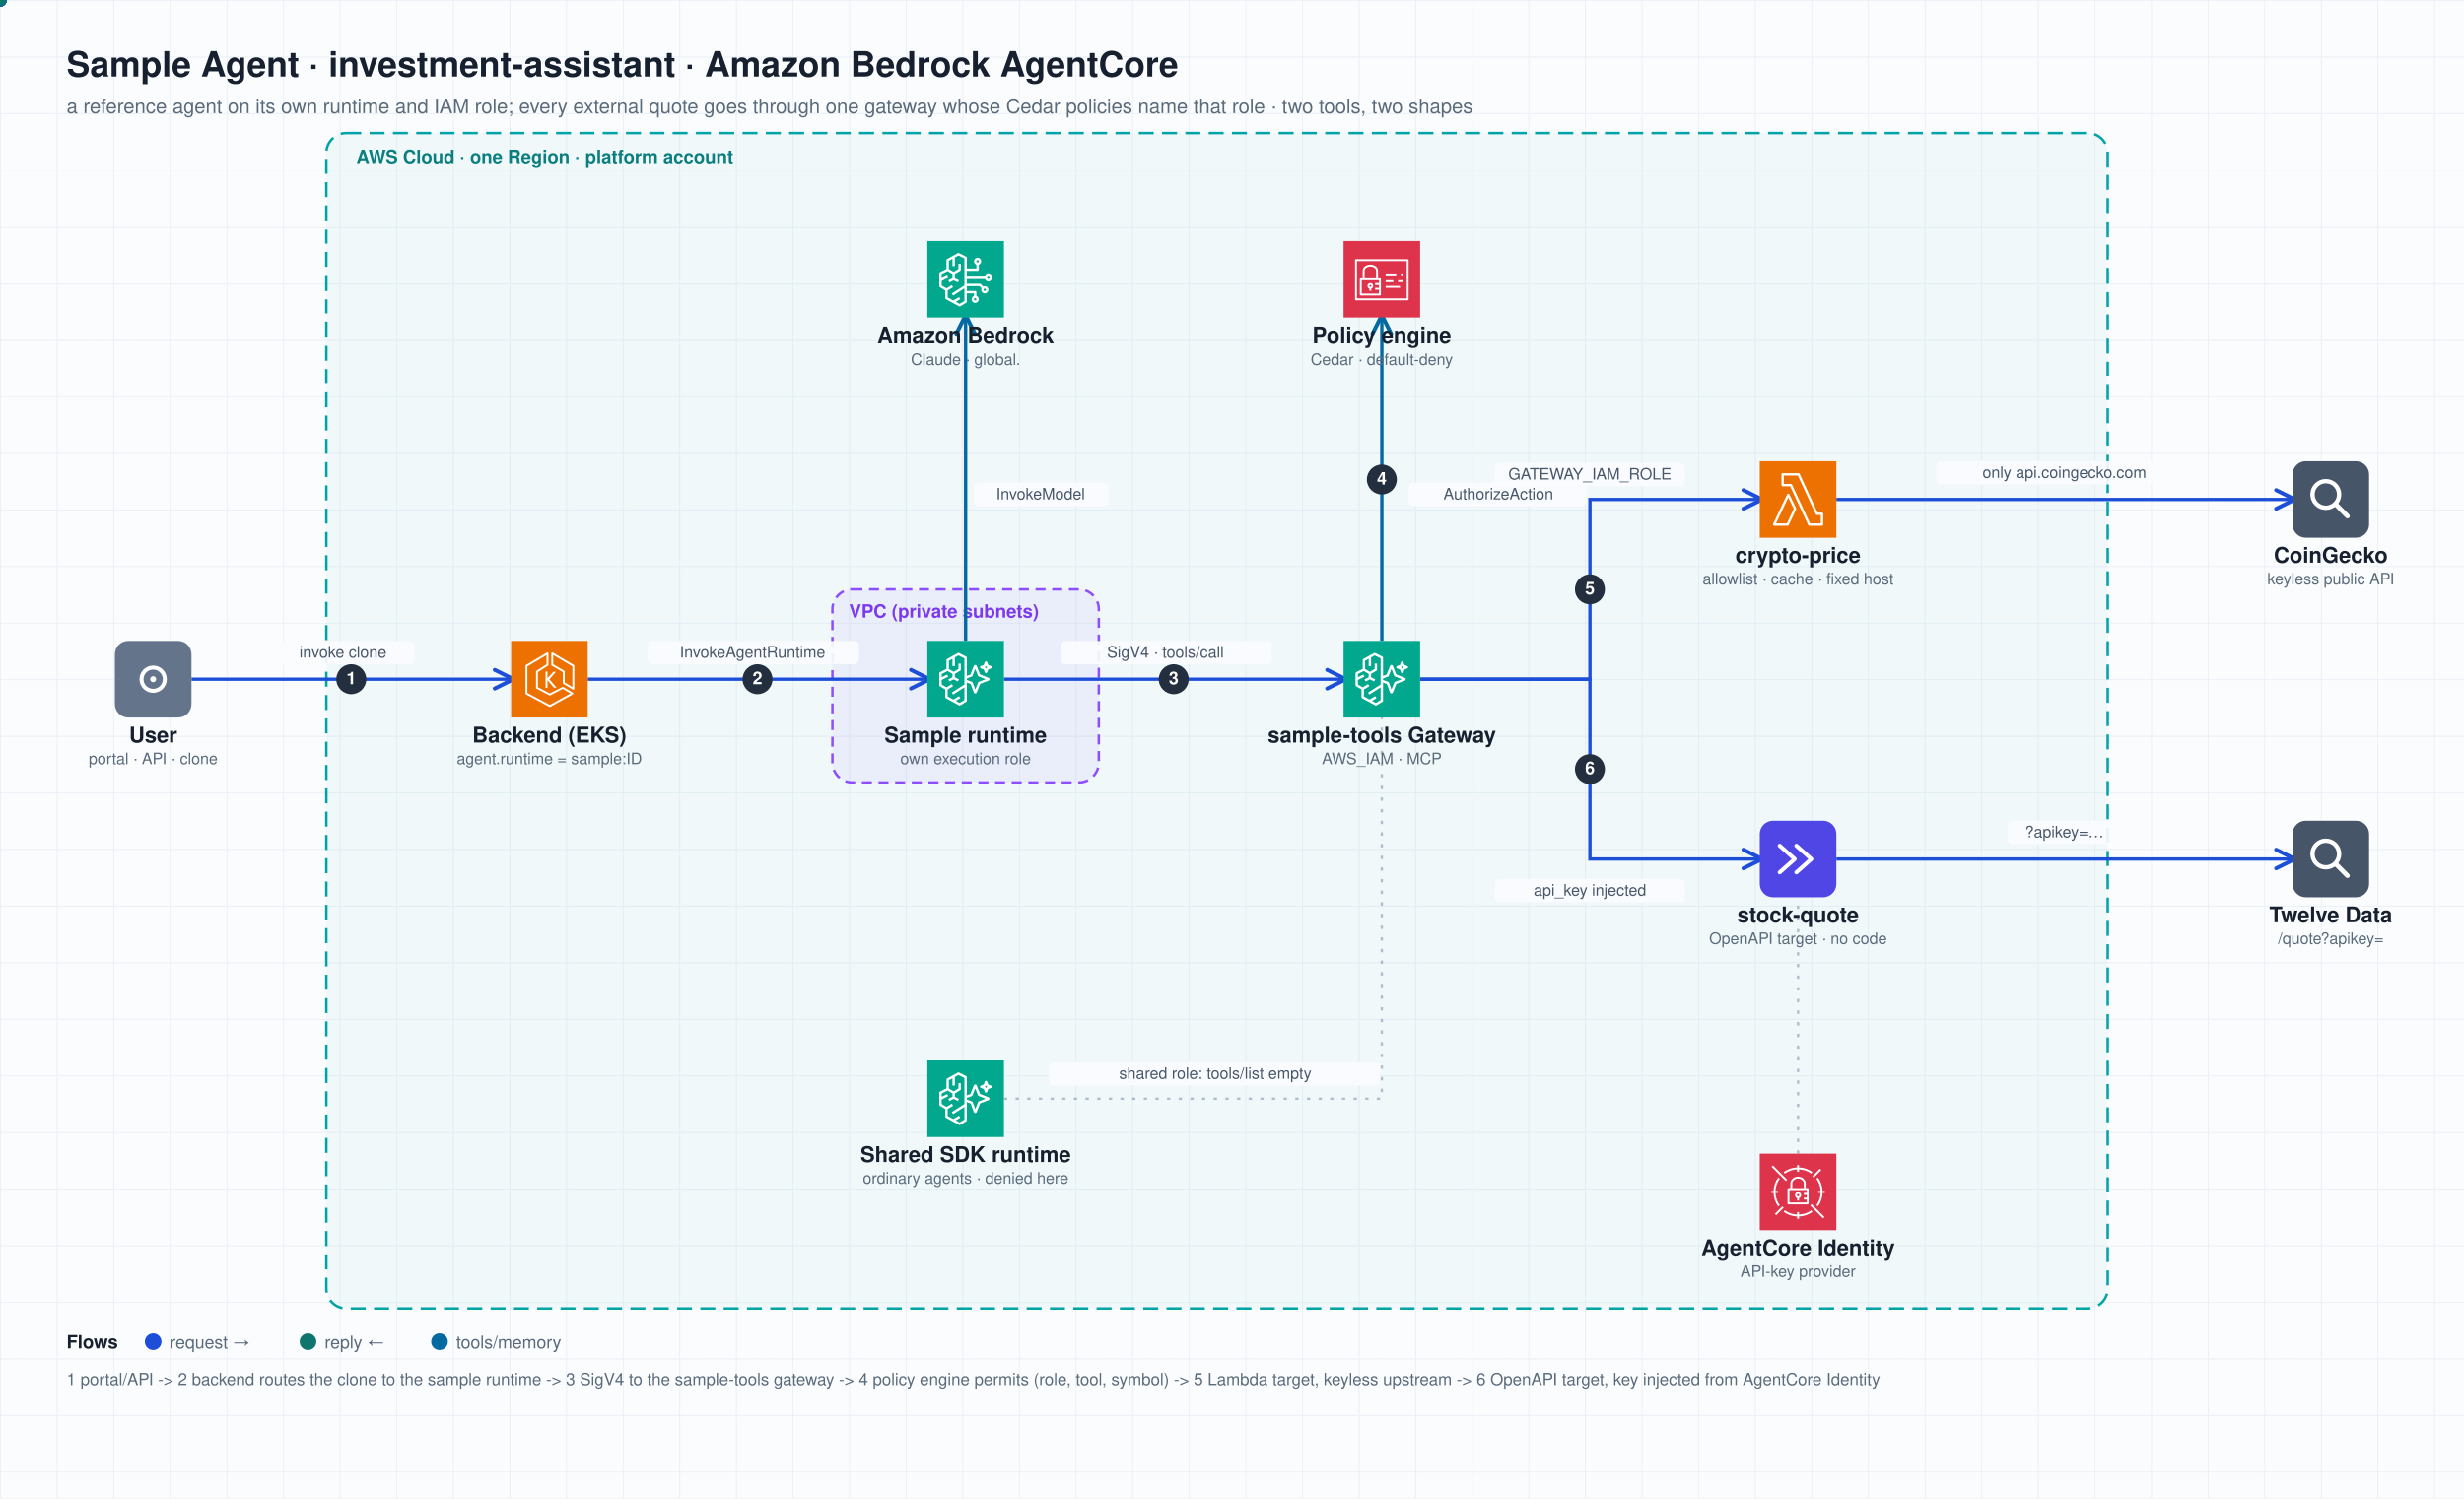
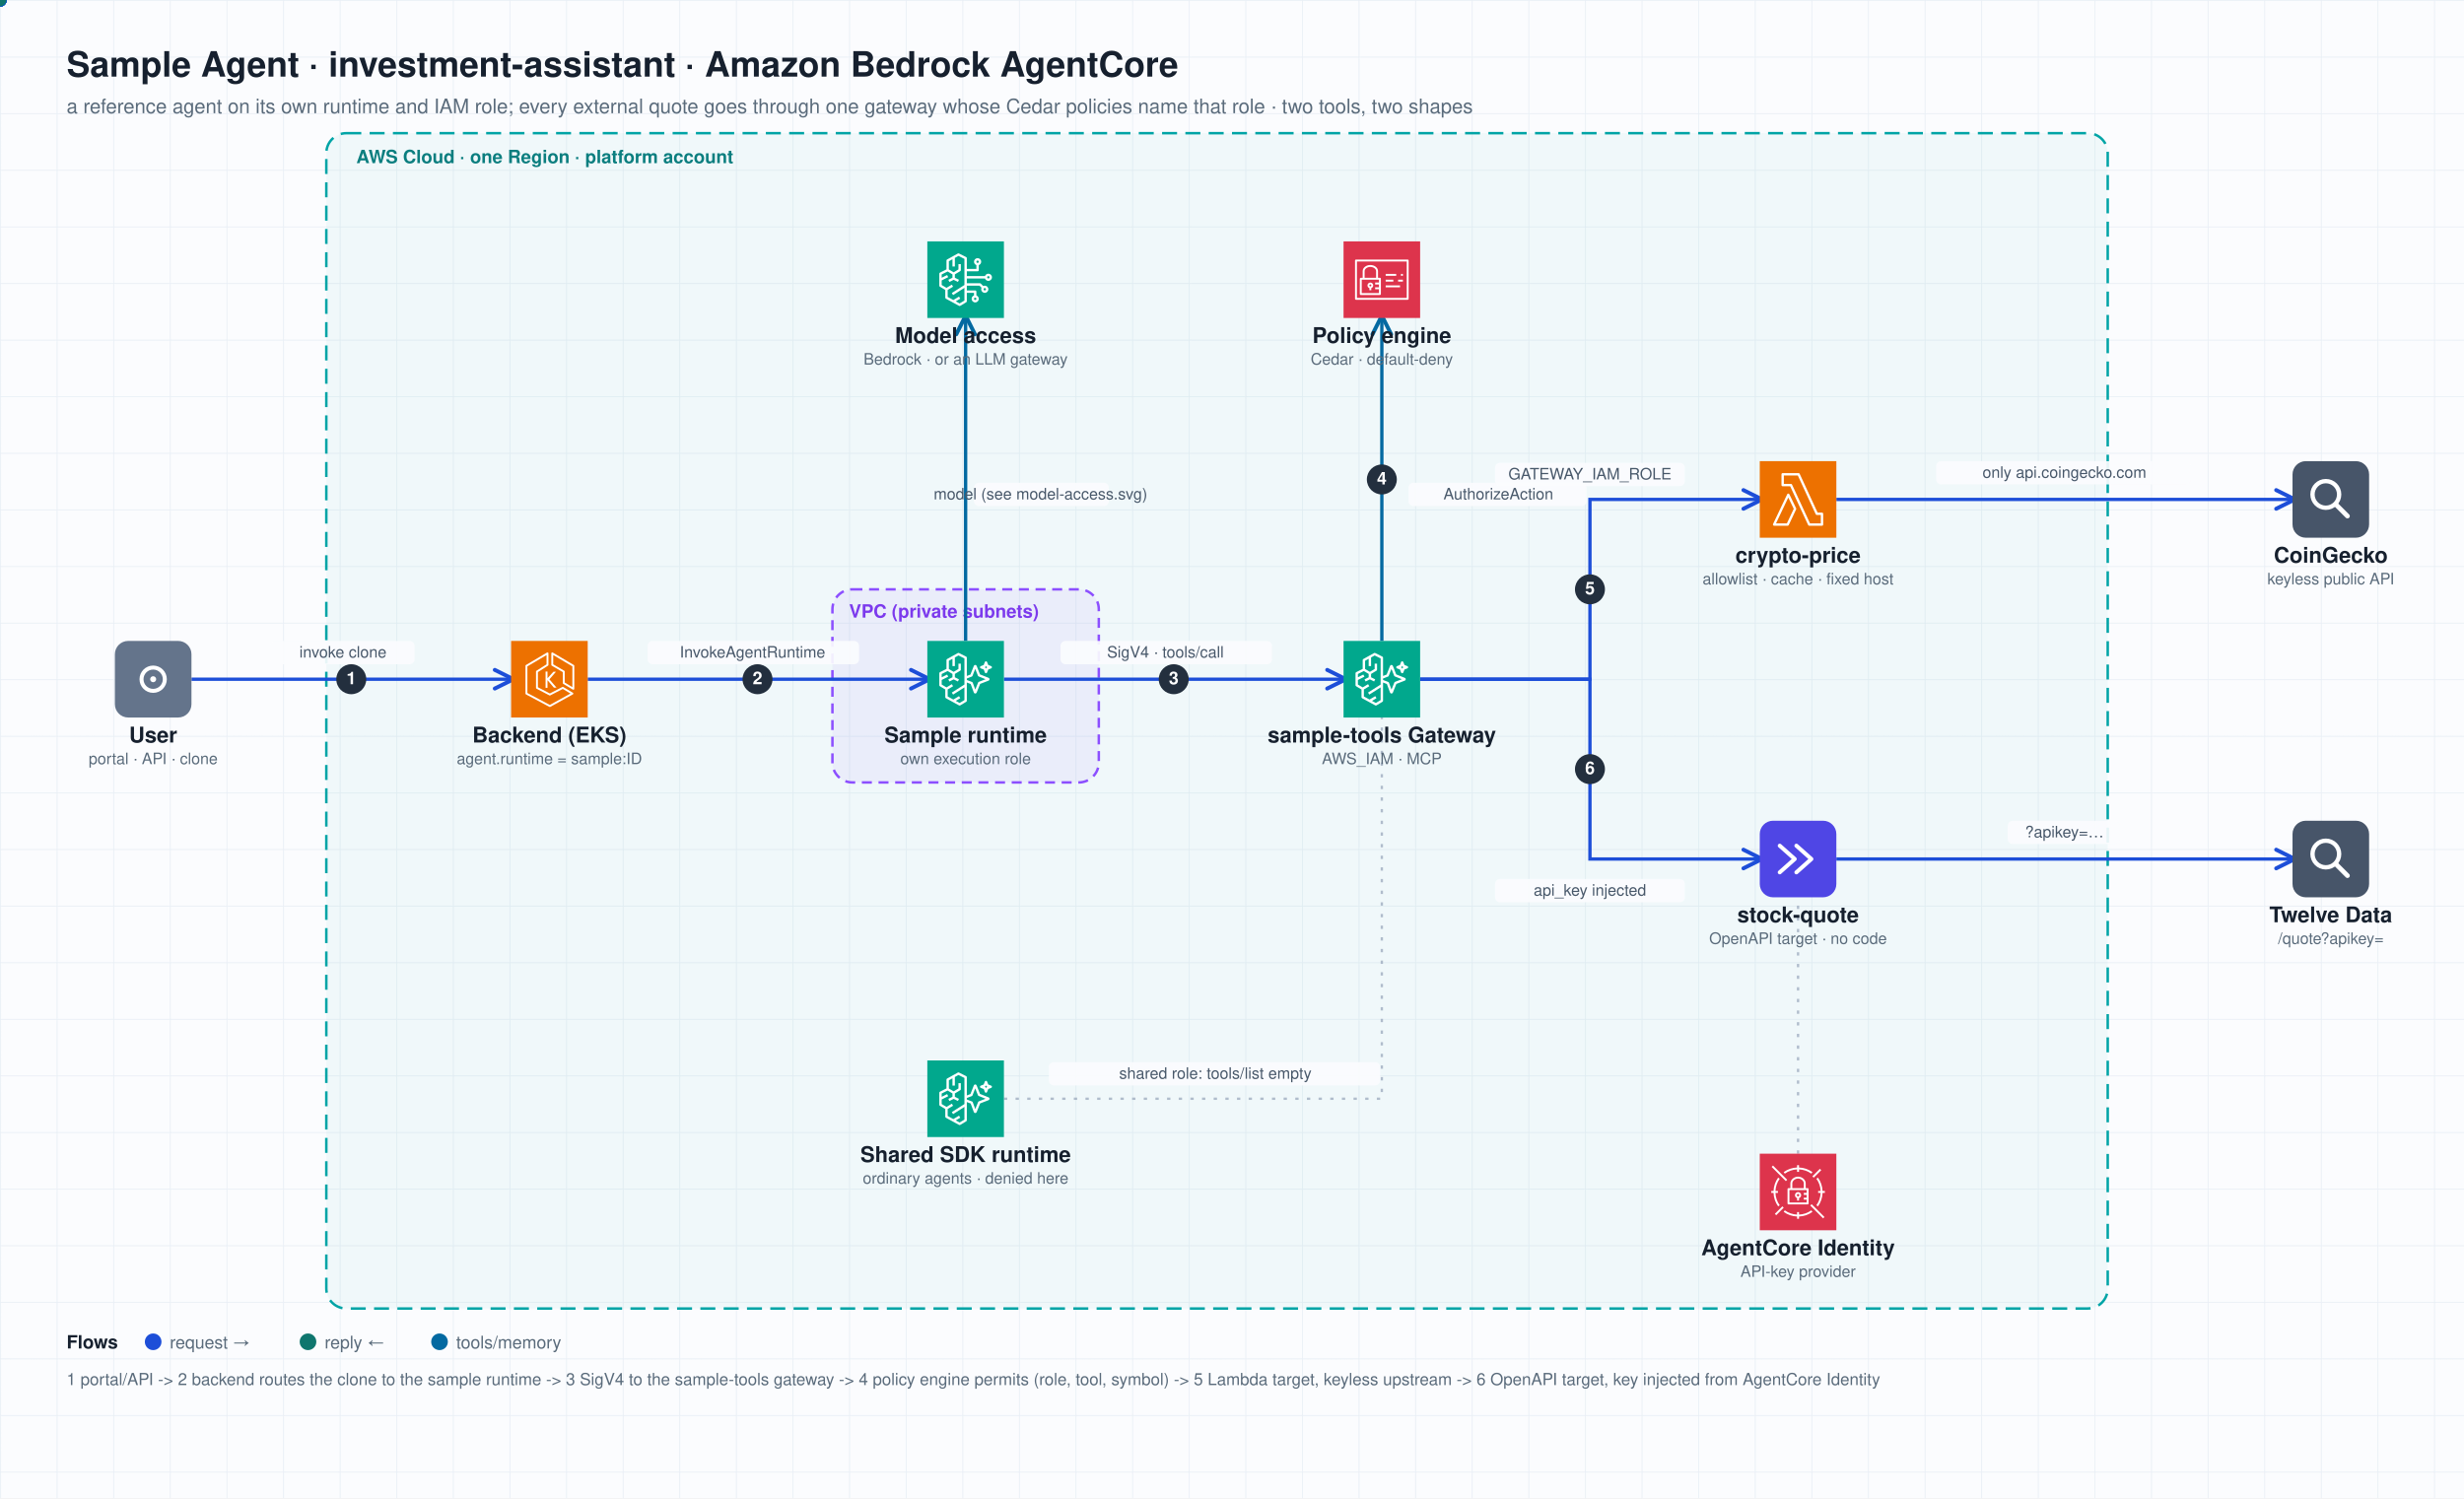
<svg xmlns="http://www.w3.org/2000/svg" viewBox="0 0 1480 900" font-family="-apple-system,BlinkMacSystemFont,'Segoe UI',Helvetica,Arial,sans-serif" role="img" aria-label="Sample Agent · investment-assistant · Amazon Bedrock AgentCore">
  <defs>
    <pattern id="grid" width="34" height="34" patternUnits="userSpaceOnUse">
      <path d="M34 0 H0 V34" fill="none" stroke="#EAEFF6" stroke-width="1" />
    </pattern>
    <marker id="ah" viewBox="0 0 10 10" refX="8" refY="5" markerWidth="7" markerHeight="7" orient="auto-start-reverse">
      <path d="M1 1 L9 5 L1 9" fill="none" stroke="context-stroke" stroke-width="1.7" stroke-linecap="round" stroke-linejoin="round" />
    </marker>
    <style>@media (prefers-reduced-motion: no-preference){.flow{stroke-dasharray:6 6;animation:dm .8s linear infinite}}@keyframes dm{to{stroke-dashoffset:-12}}</style>
  </defs>
  <rect width="1480" height="900" fill="#FBFCFE" />
  <rect width="1480" height="900" fill="url(#grid)" />
  <text x="40" y="46" font-size="21" font-weight="800" fill="#16202E">Sample Agent · investment-assistant · Amazon Bedrock AgentCore</text>
  <text x="40" y="68" font-size="12" fill="#5A6B7B">a reference agent on its own runtime and IAM role; every external quote goes through one gateway whose Cedar policies name that role · two tools, two shapes</text>
  <rect x="196" y="80" width="1070" height="706" rx="12" fill="rgba(0,164,166,0.045)" stroke="#00A4A6" stroke-width="1.5" stroke-dasharray="9 5" />
  <text x="214" y="98" font-size="11" font-weight="700" fill="#0B7E7F">AWS Cloud · one Region · platform account</text>
  <rect x="500" y="354" width="160" height="116" rx="12" fill="rgba(140,79,255,0.06)" stroke="#8C4FFF" stroke-width="1.5" stroke-dasharray="6 4" />
  <text x="510" y="371" font-size="11" font-weight="700" fill="#7C3AED">VPC (private subnets)</text>
  <path class="flow" d="M 115.0 408.0 L 307.0 408.0" fill="none" stroke="#1D4ED8" stroke-width="2" marker-end="url(#ah)" />
  <path class="flow" d="M 353.0 408.0 L 557.0 408.0" fill="none" stroke="#1D4ED8" stroke-width="2" marker-end="url(#ah)" />
  <path class="flow" d="M 603.0 408.0 L 807.0 408.0" fill="none" stroke="#1D4ED8" stroke-width="2" marker-end="url(#ah)" />
  <path class="flow" d="M 830.0 385.0 L 830.0 191.0" fill="none" stroke="#0369A1" stroke-width="2" marker-end="url(#ah)" />
  <path class="flow" d="M 853.0 408.0 L 955.0 408.0 L 955.0 300.0 L 1057.0 300.0" fill="none" stroke="#1D4ED8" stroke-width="2" marker-end="url(#ah)" />
  <path class="flow" d="M 853.0 408.0 L 955.0 408.0 L 955.0 516.0 L 1057.0 516.0" fill="none" stroke="#1D4ED8" stroke-width="2" marker-end="url(#ah)" />
  <path class="flow" d="M 1103.0 300.0 L 1377.0 300.0" fill="none" stroke="#1D4ED8" stroke-width="2" marker-end="url(#ah)" />
  <path class="flow" d="M 1103.0 516.0 L 1377.0 516.0" fill="none" stroke="#1D4ED8" stroke-width="2" marker-end="url(#ah)" />
  <path d="M 1080.0 693.0 L 1080.0 539.0" fill="none" stroke="#94A3B8" stroke-width="1.4" stroke-dasharray="2 5" opacity="0.7" />
  <path class="flow" d="M 580.0 385.0 L 580.0 191.0" fill="none" stroke="#0369A1" stroke-width="2" marker-end="url(#ah)" />
  <path d="M 603.0 660.0 L 830.0 660.0 L 830.0 431.0" fill="none" stroke="#94A3B8" stroke-width="1.4" stroke-dasharray="2 5" opacity="0.7" />
  <rect x="162" y="385" width="87" height="14" rx="3" fill="#FBFCFE" opacity="0.92" />
  <text x="206" y="395" text-anchor="middle" font-size="9.5" fill="#48586a">invoke clone</text>
  <rect x="389" y="385" width="127" height="14" rx="3" fill="#FBFCFE" opacity="0.92" />
  <text x="452" y="395" text-anchor="middle" font-size="9.5" fill="#48586a">InvokeAgentRuntime</text>
  <rect x="637" y="385" width="127" height="14" rx="3" fill="#FBFCFE" opacity="0.92" />
  <text x="700" y="395" text-anchor="middle" font-size="9.5" fill="#48586a">SigV4 · tools/call</text>
  <rect x="846" y="290" width="107" height="14" rx="3" fill="#FBFCFE" opacity="0.92" />
  <text x="900" y="300" text-anchor="middle" font-size="9.5" fill="#48586a">AuthorizeAction</text>
  <rect x="898" y="278" width="114" height="14" rx="3" fill="#FBFCFE" opacity="0.92" />
  <text x="955" y="288" text-anchor="middle" font-size="9.5" fill="#48586a">GATEWAY_IAM_ROLE</text>
  <rect x="898" y="528" width="114" height="14" rx="3" fill="#FBFCFE" opacity="0.92" />
  <text x="955" y="538" text-anchor="middle" font-size="9.5" fill="#48586a">api_key injected</text>
  <rect x="1163" y="277" width="153" height="14" rx="3" fill="#FBFCFE" opacity="0.92" />
  <text x="1240" y="287" text-anchor="middle" font-size="9.5" fill="#48586a">only api.coingecko.com</text>
  <rect x="1206" y="493" width="67" height="14" rx="3" fill="#FBFCFE" opacity="0.92" />
  <text x="1240" y="503" text-anchor="middle" font-size="9.5" fill="#48586a">?apikey=…</text>
  <rect x="585" y="290" width="81" height="14" rx="3" fill="#FBFCFE" opacity="0.92" />
-   <text x="625" y="300" text-anchor="middle" font-size="9.5" fill="#48586a">InvokeModel</text>
+   <text x="625" y="300" text-anchor="middle" font-size="9.5" fill="#48586a">model (see model-access.svg)</text>
  <rect x="630" y="638" width="199" height="14" rx="3" fill="#FBFCFE" opacity="0.92" />
  <text x="730" y="648" text-anchor="middle" font-size="9.5" fill="#48586a">shared role: tools/list empty</text>
  <circle r="4" fill="#1D4ED8">
    <animateMotion dur="2.4s" begin="0.00s" repeatCount="indefinite" path="M 115.0 408.0 L 307.0 408.0" />
  </circle>
  <circle r="4" fill="#1D4ED8">
    <animateMotion dur="2.4s" begin="0.48s" repeatCount="indefinite" path="M 353.0 408.0 L 557.0 408.0" />
  </circle>
  <circle r="4" fill="#1D4ED8">
    <animateMotion dur="2.4s" begin="0.96s" repeatCount="indefinite" path="M 603.0 408.0 L 807.0 408.0" />
  </circle>
  <circle r="4" fill="#1D4ED8">
    <animateMotion dur="2.4s" begin="1.44s" repeatCount="indefinite" path="M 853.0 408.0 L 955.0 408.0 L 955.0 300.0 L 1057.0 300.0" />
  </circle>
  <circle r="4" fill="#1D4ED8">
    <animateMotion dur="2.4s" begin="1.92s" repeatCount="indefinite" path="M 1103.0 300.0 L 1377.0 300.0" />
  </circle>
  <circle r="4" fill="#1D4ED8">
    <animateMotion dur="2.8s" begin="0.00s" repeatCount="indefinite" path="M 603.0 408.0 L 807.0 408.0" />
  </circle>
  <circle r="4" fill="#1D4ED8">
    <animateMotion dur="2.8s" begin="0.93s" repeatCount="indefinite" path="M 853.0 408.0 L 955.0 408.0 L 955.0 516.0 L 1057.0 516.0" />
  </circle>
  <circle r="4" fill="#1D4ED8">
    <animateMotion dur="2.8s" begin="1.87s" repeatCount="indefinite" path="M 1103.0 516.0 L 1377.0 516.0" />
  </circle>
  <circle r="4" fill="#0369A1">
    <animateMotion dur="1.6s" begin="0.00s" repeatCount="indefinite" path="M 830.0 385.0 L 830.0 191.0" />
  </circle>
  <circle r="3.4" fill="#0F766E">
    <animateMotion dur="2.6s" begin="0.00s" repeatCount="indefinite" keyPoints="1;0" keyTimes="0;1" calcMode="linear" path="M 1103.0 300.0 L 1377.0 300.0" />
  </circle>
  <circle r="3.4" fill="#0F766E">
    <animateMotion dur="2.6s" begin="0.52s" repeatCount="indefinite" keyPoints="1;0" keyTimes="0;1" calcMode="linear" path="M 853.0 408.0 L 955.0 408.0 L 955.0 300.0 L 1057.0 300.0" />
  </circle>
  <circle r="3.4" fill="#0F766E">
    <animateMotion dur="2.6s" begin="1.04s" repeatCount="indefinite" keyPoints="1;0" keyTimes="0;1" calcMode="linear" path="M 603.0 408.0 L 807.0 408.0" />
  </circle>
  <circle r="3.4" fill="#0F766E">
    <animateMotion dur="2.6s" begin="1.56s" repeatCount="indefinite" keyPoints="1;0" keyTimes="0;1" calcMode="linear" path="M 353.0 408.0 L 557.0 408.0" />
  </circle>
  <circle r="3.4" fill="#0F766E">
    <animateMotion dur="2.6s" begin="2.08s" repeatCount="indefinite" keyPoints="1;0" keyTimes="0;1" calcMode="linear" path="M 115.0 408.0 L 307.0 408.0" />
  </circle>
  <rect x="69.0" y="385.0" width="46" height="46" rx="8" fill="#64748B" />
  <circle cx="92" cy="408" r="7" fill="none" stroke="#fff" stroke-width="2.4" />
  <circle cx="92" cy="408" r="1.8" fill="#fff" />
  <text x="92" y="446" text-anchor="middle" font-size="13" font-weight="700" fill="#16202E">User</text>
  <text x="92" y="459" text-anchor="middle" font-size="9.5" fill="#5A6B7B">portal · API · clone</text>
  <g transform="translate(307.00,385.00) scale(0.575)">
    <defs>
      <linearGradient x1="0%" y1="100%" x2="100%" y2="0%" id="eks__linearGradient-1">
        <stop stop-color="#C8511B" offset="0%" />
        <stop stop-color="#FF9900" offset="100%" />
      </linearGradient>
    </defs>
    <g id="eks__Icon-Architecture/64/Arch_Amazon-Elastic-Container-Kubernetes_64" stroke="none" stroke-width="1" fill="none" fill-rule="evenodd">
      <g id="eks__Icon-Architecture-BG/64/Containers" fill="#ED7100">
        <rect id="eks__Rectangle" x="0" y="0" width="80" height="80" />
      </g>
      <path d="M46.842,32.199 L40.013,40.12 L47.441,48.784 L44.669,48.784 L38,41 L38,49 L36,49 L36,32 L38,32 L38,39 L44.181,32.199 L46.842,32.199 Z M64,48.234 L56,43.433 L56,32 C56,31.644 55.812,31.315 55.504,31.136 L44,24.426 L44,14.752 L64,26.571 L64,48.234 Z M65.509,25.139 L43.509,12.139 C43.199,11.956 42.818,11.954 42.504,12.131 C42.193,12.309 42,12.641 42,13 L42,25 C42,25.355 42.189,25.684 42.496,25.864 L54,32.574 L54,44 C54,44.351 54.185,44.677 54.486,44.857 L64.486,50.857 C64.644,50.952 64.822,51 65,51 C65.17,51 65.34,50.957 65.493,50.87 C65.807,50.693 66,50.36 66,50 L66,26 C66,25.646 65.814,25.319 65.509,25.139 L65.509,25.139 Z M40.445,66.863 L17,54.399 L17,26.571 L37,14.752 L37,24.451 L26.463,31.156 C26.175,31.34 26,31.658 26,32 L26,49 C26,49.373 26.208,49.715 26.538,49.887 L39.991,56.887 C40.28,57.037 40.624,57.038 40.912,56.888 L53.964,50.144 L61.996,54.964 L40.445,66.863 Z M64.515,54.142 L54.515,48.142 C54.217,47.964 53.849,47.952 53.541,48.112 L40.455,54.873 L28,48.393 L28,32.549 L38.537,25.844 C38.825,25.66 39,25.342 39,25 L39,13 C39,12.641 38.808,12.309 38.496,12.131 C38.184,11.954 37.802,11.956 37.491,12.139 L15.491,25.139 C15.187,25.319 15,25.646 15,26 L15,55 C15,55.369 15.204,55.709 15.53,55.883 L39.984,68.883 C40.131,68.961 40.292,69 40.453,69 C40.62,69 40.786,68.958 40.937,68.875 L64.484,55.875 C64.797,55.702 64.993,55.375 65,55.018 C65.006,54.66 64.821,54.326 64.515,54.142 L64.515,54.142 Z" id="eks__Amazon-Elastic-Container-Kubernetes_Icon_64_Squid" fill="#FFFFFF" />
    </g>
  </g>
  <text x="330" y="446" text-anchor="middle" font-size="13" font-weight="700" fill="#16202E">Backend (EKS)</text>
  <text x="330" y="459" text-anchor="middle" font-size="9.5" fill="#5A6B7B">agent.runtime = sample:ID</text>
  <g transform="translate(557.00,385.00) scale(0.7188)">
    <g clip-path="url(#agentcore__clip0_211_72)">
      <rect width="64" height="64" fill="#01A88D" />
      <path d="M53.372 21.073L50.897 20.08L49.933 17.634C49.781 17.252 49.413 17.001 49.002 17.001C48.591 17.002 48.222 17.253 48.071 17.636L47.098 20.116L44.638 21.07C44.253 21.22 43.999 21.591 44 22.005C44.001 22.418 44.257 22.789 44.643 22.936L47.155 23.897L48.062 26.348C48.205 26.735 48.572 26.995 48.985 27.001H49C49.407 27.001 49.774 26.754 49.928 26.375L50.938 23.869L53.36 22.934C53.743 22.786 53.997 22.418 54 22.007C54.003 21.597 53.754 21.226 53.372 21.073ZM49.813 22.159C49.556 22.259 49.35 22.461 49.246 22.718L49.04 23.229L48.873 22.777C48.773 22.507 48.562 22.293 48.293 22.19L47.782 21.995L48.23 21.821C48.49 21.72 48.697 21.515 48.799 21.254L49.004 20.732L49.159 21.127C49.25 21.437 49.488 21.686 49.793 21.792L50.27 21.983L49.813 22.159ZM51.215 30.853L44.008 27.963L41.197 20.838C41.008 20.357 40.551 20.046 40.034 20.046C39.517 20.046 39.059 20.357 38.87 20.839L36.031 28.075L33.001 29.251L33.002 13.998C33.002 13.619 32.788 13.273 32.449 13.104L26.447 10.105C26.151 9.958 25.803 9.966 25.515 10.126L16.515 15.126C16.197 15.302 16 15.637 16 16V23.382L10.553 26.105C10.214 26.275 10 26.621 10 27V37C10 37.351 10.184 37.677 10.485 37.857L15 40.566V47C15 47.366 15.2 47.703 15.521 47.878L26.521 53.878C26.671 53.959 26.835 54 27 54C27.179 54 27.356 53.952 27.515 53.857L32.515 50.857C32.815 50.677 33 50.351 33 50L33.001 34.765L36.214 35.993L38.866 43.162C39.046 43.649 39.499 43.97 40.019 43.977C40.025 43.977 40.032 43.978 40.039 43.978C40.551 43.978 41.004 43.673 41.198 43.195L44.14 35.905L51.199 33.18C51.682 32.994 51.996 32.539 52 32.022C52.003 31.504 51.695 31.045 51.215 30.853ZM26.977 51.848L23.774 50.102L27.515 47.857L26.485 46.143L21.738 48.991L17 46.406V40.566L21.515 37.857L20.485 36.143L16 38.834L12 36.434V32.618L17.447 29.895L16.553 28.105L12 30.382V27.618L16.956 25.14L21 27.566V30.382L17.553 32.105L18.447 33.895L22.003 32.117L25.557 33.877L26.443 32.085L23 30.38V27.566L27.515 24.857C27.815 24.677 28 24.351 28 24V19H26V23.434L22 25.834L18 23.434V16.588L21 14.922V21H23V13.811L26.024 12.13L31.002 14.616L31.001 36.45L20.463 43.156L21.537 44.844L31.001 38.822L31 49.434L26.977 51.848ZM43.015 34.195C42.757 34.295 42.551 34.498 42.447 34.754L40.068 40.649L37.932 34.873C37.832 34.603 37.62 34.39 37.352 34.287L33.001 32.624L33.001 31.395L37.163 29.78C37.424 29.679 37.631 29.474 37.732 29.213L40.036 23.344L42.243 28.939C42.318 29.291 42.585 29.575 42.926 29.684L48.702 32L43.015 34.195Z" fill="white" />
    </g>
    <defs>
      <clipPath id="agentcore__clip0_211_72">
        <rect width="64" height="64" fill="white" />
      </clipPath>
    </defs>
  </g>
  <text x="580" y="446" text-anchor="middle" font-size="13" font-weight="700" fill="#16202E">Sample runtime</text>
  <text x="580" y="459" text-anchor="middle" font-size="9.5" fill="#5A6B7B">own execution role</text>
  <g transform="translate(807.00,385.00) scale(0.7188)">
    <g clip-path="url(#agentcore__clip0_211_72)">
      <rect width="64" height="64" fill="#01A88D" />
      <path d="M53.372 21.073L50.897 20.08L49.933 17.634C49.781 17.252 49.413 17.001 49.002 17.001C48.591 17.002 48.222 17.253 48.071 17.636L47.098 20.116L44.638 21.07C44.253 21.22 43.999 21.591 44 22.005C44.001 22.418 44.257 22.789 44.643 22.936L47.155 23.897L48.062 26.348C48.205 26.735 48.572 26.995 48.985 27.001H49C49.407 27.001 49.774 26.754 49.928 26.375L50.938 23.869L53.36 22.934C53.743 22.786 53.997 22.418 54 22.007C54.003 21.597 53.754 21.226 53.372 21.073ZM49.813 22.159C49.556 22.259 49.35 22.461 49.246 22.718L49.04 23.229L48.873 22.777C48.773 22.507 48.562 22.293 48.293 22.19L47.782 21.995L48.23 21.821C48.49 21.72 48.697 21.515 48.799 21.254L49.004 20.732L49.159 21.127C49.25 21.437 49.488 21.686 49.793 21.792L50.27 21.983L49.813 22.159ZM51.215 30.853L44.008 27.963L41.197 20.838C41.008 20.357 40.551 20.046 40.034 20.046C39.517 20.046 39.059 20.357 38.87 20.839L36.031 28.075L33.001 29.251L33.002 13.998C33.002 13.619 32.788 13.273 32.449 13.104L26.447 10.105C26.151 9.958 25.803 9.966 25.515 10.126L16.515 15.126C16.197 15.302 16 15.637 16 16V23.382L10.553 26.105C10.214 26.275 10 26.621 10 27V37C10 37.351 10.184 37.677 10.485 37.857L15 40.566V47C15 47.366 15.2 47.703 15.521 47.878L26.521 53.878C26.671 53.959 26.835 54 27 54C27.179 54 27.356 53.952 27.515 53.857L32.515 50.857C32.815 50.677 33 50.351 33 50L33.001 34.765L36.214 35.993L38.866 43.162C39.046 43.649 39.499 43.97 40.019 43.977C40.025 43.977 40.032 43.978 40.039 43.978C40.551 43.978 41.004 43.673 41.198 43.195L44.14 35.905L51.199 33.18C51.682 32.994 51.996 32.539 52 32.022C52.003 31.504 51.695 31.045 51.215 30.853ZM26.977 51.848L23.774 50.102L27.515 47.857L26.485 46.143L21.738 48.991L17 46.406V40.566L21.515 37.857L20.485 36.143L16 38.834L12 36.434V32.618L17.447 29.895L16.553 28.105L12 30.382V27.618L16.956 25.14L21 27.566V30.382L17.553 32.105L18.447 33.895L22.003 32.117L25.557 33.877L26.443 32.085L23 30.38V27.566L27.515 24.857C27.815 24.677 28 24.351 28 24V19H26V23.434L22 25.834L18 23.434V16.588L21 14.922V21H23V13.811L26.024 12.13L31.002 14.616L31.001 36.45L20.463 43.156L21.537 44.844L31.001 38.822L31 49.434L26.977 51.848ZM43.015 34.195C42.757 34.295 42.551 34.498 42.447 34.754L40.068 40.649L37.932 34.873C37.832 34.603 37.62 34.39 37.352 34.287L33.001 32.624L33.001 31.395L37.163 29.78C37.424 29.679 37.631 29.474 37.732 29.213L40.036 23.344L42.243 28.939C42.318 29.291 42.585 29.575 42.926 29.684L48.702 32L43.015 34.195Z" fill="white" />
    </g>
    <defs>
      <clipPath id="agentcore__clip0_211_72">
        <rect width="64" height="64" fill="white" />
      </clipPath>
    </defs>
  </g>
  <text x="830" y="446" text-anchor="middle" font-size="13" font-weight="700" fill="#16202E">sample-tools Gateway</text>
  <text x="830" y="459" text-anchor="middle" font-size="9.5" fill="#5A6B7B">AWS_IAM · MCP</text>
  <g transform="translate(807.00,145.00) scale(0.575)">
    <defs>
      <linearGradient x1="0%" y1="100%" x2="100%" y2="0%" id="iam__linearGradient-1">
        <stop stop-color="#BD0816" offset="0%" />
        <stop stop-color="#FF5252" offset="100%" />
      </linearGradient>
    </defs>
    <g id="iam__Icon-Architecture/64/Arch_AWS-Identity-and-Access-Management_64" stroke="none" stroke-width="1" fill="none" fill-rule="evenodd">
      <g id="iam__Icon-Architecture-BG/64/Security-Identity-Compliance" fill="#DD344C">
        <rect id="iam__Rectangle" x="0" y="0" width="80" height="80" />
      </g>
      <path d="M14,59 L66,59 L66,21 L14,21 L14,59 Z M68,20 L68,60 C68,60.552 67.553,61 67,61 L13,61 C12.447,61 12,60.552 12,60 L12,20 C12,19.448 12.447,19 13,19 L67,19 C67.553,19 68,19.448 68,20 L68,20 Z M44,48 L59,48 L59,46 L44,46 L44,48 Z M57,42 L62,42 L62,40 L57,40 L57,42 Z M44,42 L52,42 L52,40 L44,40 L44,42 Z M29,46 C29,45.449 28.552,45 28,45 C27.448,45 27,45.449 27,46 C27,46.551 27.448,47 28,47 C28.552,47 29,46.551 29,46 L29,46 Z M31,46 C31,47.302 30.161,48.401 29,48.816 L29,51 L27,51 L27,48.815 C25.839,48.401 25,47.302 25,46 C25,44.346 26.346,43 28,43 C29.654,43 31,44.346 31,46 L31,46 Z M19,53.993 L36.994,54 L36.996,50 L33,50 L33,48 L36.996,48 L36.998,45 L33,45 L33,43 L36.999,43 L37,40.007 L19.006,40 L19,53.993 Z M22,38.001 L34,38.006 L34,31 C34.001,28.697 31.197,26.677 28,26.675 L27.996,26.675 C24.804,26.675 22.004,28.696 22.002,31 L22,38.001 Z M17,54.992 L17.006,39 C17.006,38.734 17.111,38.48 17.299,38.292 C17.486,38.105 17.741,38 18.006,38 L20,38.001 L20.002,31 C20.004,27.512 23.59,24.675 27.996,24.675 L28,24.675 C32.412,24.677 36.001,27.515 36,31 L36,38.007 L38,38.008 C38.553,38.008 39,38.456 39,39.008 L38.994,55 C38.994,55.266 38.889,55.52 38.701,55.708 C38.514,55.895 38.259,56 37.994,56 L18,55.992 C17.447,55.992 17,55.544 17,54.992 L17,54.992 Z M60,36 L62,36 L62,34 L60,34 L60,36 Z M44,36 L55,36 L55,34 L44,34 L44,36 Z" id="iam__AWS-Identity-and-Access-Management_Icon_64_Squid" fill="#FFFFFF" />
    </g>
  </g>
  <text x="830" y="206" text-anchor="middle" font-size="13" font-weight="700" fill="#16202E">Policy engine</text>
  <text x="830" y="219" text-anchor="middle" font-size="9.5" fill="#5A6B7B">Cedar · default-deny</text>
  <g transform="translate(1057.00,277.00) scale(0.7188)">
    <g id="lambda__Icon-Architecture/48/Arch_AWS-Lambda_48" stroke="none" stroke-width="1" fill="none" fill-rule="evenodd">
      <g id="lambda__Icon-Architecture-BG/48/Compute" fill="#ED7100">
        <rect id="lambda__Rectangle" x="0" y="0" width="64" height="64" />
      </g>
      <path d="M22.679,52 L13.574,52 L23.838,30.41 L28.4,39.861 L22.679,52 Z M24.727,27.667 C24.561,27.321 24.212,27.103 23.831,27.103 L23.828,27.103 C23.445,27.104 23.097,27.325 22.932,27.672 L11.097,52.569 C10.95,52.879 10.971,53.243 11.154,53.534 C11.335,53.824 11.654,54 11.996,54 L23.31,54 C23.695,54 24.045,53.777 24.21,53.428 L30.404,40.284 C30.533,40.01 30.532,39.692 30.399,39.42 L24.727,27.667 Z M51.008,52 L41.986,52 L26.955,19.578 C26.791,19.226 26.439,19 26.052,19 L20.128,19 L20.135,12 L31.815,12 L46.775,44.42 C46.938,44.774 47.291,45 47.679,45 L51.008,45 L51.008,52 Z M52.004,43 L48.314,43 L33.354,10.58 C33.191,10.226 32.838,10 32.451,10 L19.14,10 C18.591,10 18.145,10.447 18.144,10.999 L18.136,19.999 C18.136,20.265 18.241,20.519 18.427,20.707 C18.614,20.895 18.867,21 19.131,21 L25.417,21 L40.448,53.422 C40.611,53.774 40.963,54 41.35,54 L52.004,54 C52.555,54 53,53.552 53,53 L53,44 C53,43.448 52.555,43 52.004,43 L52.004,43 Z" id="lambda__AWS-Lambda_Icon_48_Squid" fill="#FFFFFF" />
    </g>
  </g>
  <text x="1080" y="338" text-anchor="middle" font-size="13" font-weight="700" fill="#16202E">crypto-price</text>
  <text x="1080" y="351" text-anchor="middle" font-size="9.5" fill="#5A6B7B">allowlist · cache · fixed host</text>
  <rect x="1057.0" y="493.0" width="46" height="46" rx="8" fill="#4F46E5" />
  <path d="M1069 508 l9 8 l-9 8 M1079 508 l9 8 l-9 8" fill="none" stroke="#fff" stroke-width="2.4" stroke-linecap="round" stroke-linejoin="round" />
  <text x="1080" y="554" text-anchor="middle" font-size="13" font-weight="700" fill="#16202E">stock-quote</text>
  <text x="1080" y="567" text-anchor="middle" font-size="9.5" fill="#5A6B7B">OpenAPI target · no code</text>
  <g transform="translate(1057.00,693.00) scale(0.575)">
    <defs>
      <linearGradient x1="0%" y1="100%" x2="100%" y2="0%" id="secretsmanager__linearGradient-1">
        <stop stop-color="#BD0816" offset="0%" />
        <stop stop-color="#FF5252" offset="100%" />
      </linearGradient>
    </defs>
    <g id="secretsmanager__Icon-Architecture/64/Arch_AWS-Secrets-Manager_64" stroke="none" stroke-width="1" fill="none" fill-rule="evenodd">
      <g id="secretsmanager__Icon-Architecture-BG/64/Security-Identity-Compliance" fill="#DD344C">
        <rect id="secretsmanager__Rectangle" x="0" y="0" width="80" height="80" />
      </g>
      <path d="M38.76,43.36 C38.76,44.044 39.317,44.6 40,44.6 C40.684,44.6 41.24,44.044 41.24,43.36 C41.24,42.676 40.684,42.12 40,42.12 C39.317,42.12 38.76,42.676 38.76,43.36 L38.76,43.36 Z M36.76,43.36 C36.76,41.573 38.213,40.12 40,40.12 C41.787,40.12 43.24,41.573 43.24,43.36 C43.24,44.796 42.296,46.002 41,46.426 L41,49 L39,49 L39,46.426 C37.704,46.002 36.76,44.796 36.76,43.36 L36.76,43.36 Z M49,38 L31,38 L31,51 L49,51 L49,48 L46,48 L46,46 L49,46 L49,43 L46,43 L46,41 L49,41 L49,38 Z M34,36 L45.999,36 L46,31 C46.001,28.384 43.143,26.002 40.004,26 L40.001,26 C38.472,26 36.928,26.574 35.763,27.575 C34.643,28.537 34,29.786 34,31.001 L34,36 Z M48,31.001 L47.999,36 L50,36 C50.553,36 51,36.448 51,37 L51,52 C51,52.552 50.553,53 50,53 L30,53 C29.447,53 29,52.552 29,52 L29,37 C29,36.448 29.447,36 30,36 L32,36 L32,31 C32.001,29.202 32.897,27.401 34.459,26.058 C35.982,24.75 38.001,24 40.001,24 L40.004,24 C44.265,24.002 48.001,27.273 48,31.001 L48,31.001 Z M19.207,55.049 L20.828,53.877 C18.093,50.097 16.581,45.662 16.396,41 L19,41 L19,39 L16.399,39 C16.598,34.366 18.108,29.957 20.828,26.198 L19.207,25.025 C16.239,29.128 14.599,33.942 14.399,39 L12,39 L12,41 L14.396,41 C14.582,46.086 16.224,50.926 19.207,55.049 L19.207,55.049 Z M53.838,59.208 C50.069,61.936 45.648,63.446 41,63.639 L41,61 L39,61 L39,63.639 C34.352,63.447 29.93,61.937 26.159,59.208 L24.988,60.828 C29.1,63.805 33.928,65.445 39,65.639 L39,68 L41,68 L41,65.639 C46.072,65.445 50.898,63.805 55.01,60.828 L53.838,59.208 Z M26.159,20.866 C29.93,18.138 34.352,16.628 39,16.436 L39,19 L41,19 L41,16.436 C45.648,16.628 50.069,18.138 53.838,20.866 L55.01,19.246 C50.898,16.27 46.072,14.63 41,14.436 L41,12 L39,12 L39,14.436 C33.928,14.629 29.1,16.269 24.988,19.246 L26.159,20.866 Z M65.599,39 C65.399,33.942 63.759,29.128 60.79,25.025 L59.169,26.198 C61.89,29.957 63.4,34.366 63.599,39 L61,39 L61,41 L63.602,41 C63.416,45.662 61.905,50.097 59.169,53.877 L60.79,55.049 C63.774,50.926 65.415,46.086 65.602,41 L68,41 L68,39 L65.599,39 Z M56.386,25.064 L64.226,17.224 L62.812,15.81 L54.972,23.65 L56.386,25.064 Z M23.612,55.01 L15.772,62.85 L17.186,64.264 L25.026,56.424 L23.612,55.01 Z M28.666,27.253 L13.825,12.413 L12.411,13.827 L27.252,28.667 L28.666,27.253 Z M54.193,52.78 L67.586,66.173 L66.172,67.587 L52.779,54.194 L54.193,52.78 Z" id="secretsmanager__AWS-Secrets-Manager_Icon_64_Squid" fill="#FFFFFF" />
    </g>
  </g>
  <text x="1080" y="754" text-anchor="middle" font-size="13" font-weight="700" fill="#16202E">AgentCore Identity</text>
  <text x="1080" y="767" text-anchor="middle" font-size="9.5" fill="#5A6B7B">API-key provider</text>
  <rect x="1377.0" y="277.0" width="46" height="46" rx="8" fill="#475569" />
  <circle cx="1397" cy="297" r="8" fill="none" stroke="#fff" stroke-width="2.6" />
  <line x1="1403" y1="303" x2="1410" y2="310" stroke="#fff" stroke-width="2.8" stroke-linecap="round" />
  <text x="1400" y="338" text-anchor="middle" font-size="13" font-weight="700" fill="#16202E">CoinGecko</text>
  <text x="1400" y="351" text-anchor="middle" font-size="9.5" fill="#5A6B7B">keyless public API</text>
  <rect x="1377.0" y="493.0" width="46" height="46" rx="8" fill="#475569" />
  <circle cx="1397" cy="513" r="8" fill="none" stroke="#fff" stroke-width="2.6" />
  <line x1="1403" y1="519" x2="1410" y2="526" stroke="#fff" stroke-width="2.8" stroke-linecap="round" />
  <text x="1400" y="554" text-anchor="middle" font-size="13" font-weight="700" fill="#16202E">Twelve Data</text>
  <text x="1400" y="567" text-anchor="middle" font-size="9.5" fill="#5A6B7B">/quote?apikey=</text>
  <g transform="translate(557.00,145.00) scale(0.7188)">
    <g id="bedrock__Icon-Architecture/48/Arch_Amazon-Bedrock_48" stroke="none" stroke-width="1" fill="none" fill-rule="evenodd">
      <g id="bedrock__Icon-Architecture-BG/48/Machine-Learning" fill="#01A88D">
        <rect id="bedrock__Rectangle" x="0" y="0" width="64" height="64" />
      </g>
      <g id="bedrock__Icon-Service/48/Amazon-Bedrock_48" transform="translate(10, 10)" fill="#FFFFFF">
        <path d="M41,21 C40.448,21 40,20.551 40,20 C40,19.449 40.448,19 41,19 C41.552,19 42,19.449 42,20 C42,20.551 41.552,21 41,21 L41,21 Z M16.977,41.848 L13.774,40.102 L17.515,37.857 L16.485,36.143 L11.738,38.991 L7,36.406 L7,30.566 L11.515,27.857 L10.485,26.143 L6,28.834 L2,26.434 L2,22.618 L7.447,19.895 L6.553,18.105 L2,20.382 L2,17.618 L6.956,15.14 L11,17.566 L11,20.382 L7.553,22.105 L8.447,23.895 L12.003,22.117 L15.557,23.877 L16.443,22.085 L13,20.38 L13,17.566 L17.515,14.857 C17.815,14.677 18,14.351 18,14 L18,9 L16,9 L16,13.434 L12,15.834 L8,13.434 L8,6.588 L11,4.922 L11,11 L13,11 L13,3.811 L16.024,2.13 L21.002,4.616 L21.001,26.45 L10.463,33.156 L11.537,34.844 L21.001,28.822 L21,39.434 L16.977,41.848 Z M38,29 C38.552,29 39,29.449 39,30 C39,30.551 38.552,31 38,31 C37.448,31 37,30.551 37,30 C37,29.449 37.448,29 38,29 L38,29 Z M30,39 C29.448,39 29,38.551 29,38 C29,37.449 29.448,37 30,37 C30.552,37 31,37.449 31,38 C31,38.551 30.552,39 30,39 L30,39 Z M32,6 C32.552,6 33,6.449 33,7 C33,7.551 32.552,8 32,8 C31.448,8 31,7.551 31,7 C31,6.449 31.448,6 32,6 L32,6 Z M41,17 C39.698,17 38.598,17.839 38.184,19 L23.001,19 L23.001,15 L32,15 C32.553,15 33,14.552 33,14 L33,9.816 C34.161,9.402 35,8.302 35,7 C35,5.346 33.654,4 32,4 C30.346,4 29,5.346 29,7 C29,8.302 29.839,9.402 31,9.816 L31,13 L23.001,13 L23.002,3.998 C23.002,3.619 22.788,3.273 22.449,3.104 L16.447,0.105 C16.151,-0.042 15.803,-0.034 15.515,0.126 L6.515,5.126 C6.197,5.302 6,5.637 6,6 L6,13.382 L0.553,16.105 C0.214,16.275 0,16.621 0,17 L0,27 C0,27.351 0.185,27.677 0.485,27.857 L5,30.566 L5,37 C5,37.366 5.2,37.703 5.521,37.878 L16.521,43.878 C16.671,43.959 16.835,44 17,44 C17.179,44 17.356,43.952 17.515,43.857 L22.515,40.857 C22.815,40.677 23,40.351 23,40 L23,33 L29,33 L29,35.184 C27.839,35.598 27,36.698 27,38 C27,39.654 28.346,41 30,41 C31.654,41 33,39.654 33,38 C33,36.698 32.161,35.598 31,35.184 L31,32 C31,31.448 30.553,31 30,31 L23,31 L23.001,27 L33.586,27 L35.301,28.715 C35.113,29.106 35,29.538 35,30 C35,31.654 36.346,33 38,33 C39.654,33 41,31.654 41,30 C41,28.346 39.654,27 38,27 C37.538,27 37.106,27.113 36.715,27.301 L34.707,25.293 C34.52,25.105 34.266,25 34,25 L23.001,25 L23.001,21 L38.184,21 C38.598,22.161 39.698,23 41,23 C42.654,23 44,21.654 44,20 C44,18.346 42.654,17 41,17 L41,17 Z" id="bedrock__Fill-3" />
      </g>
    </g>
  </g>
-   <text x="580" y="206" text-anchor="middle" font-size="13" font-weight="700" fill="#16202E">Amazon Bedrock</text>
-   <text x="580" y="219" text-anchor="middle" font-size="9.5" fill="#5A6B7B">Claude · global.</text>
+   <text x="580" y="206" text-anchor="middle" font-size="13" font-weight="700" fill="#16202E">Model access</text>
+   <text x="580" y="219" text-anchor="middle" font-size="9.5" fill="#5A6B7B">Bedrock · or an LLM gateway</text>
  <g transform="translate(557.00,637.00) scale(0.7188)">
    <g clip-path="url(#agentcore__clip0_211_72)">
      <rect width="64" height="64" fill="#01A88D" />
      <path d="M53.372 21.073L50.897 20.08L49.933 17.634C49.781 17.252 49.413 17.001 49.002 17.001C48.591 17.002 48.222 17.253 48.071 17.636L47.098 20.116L44.638 21.07C44.253 21.22 43.999 21.591 44 22.005C44.001 22.418 44.257 22.789 44.643 22.936L47.155 23.897L48.062 26.348C48.205 26.735 48.572 26.995 48.985 27.001H49C49.407 27.001 49.774 26.754 49.928 26.375L50.938 23.869L53.36 22.934C53.743 22.786 53.997 22.418 54 22.007C54.003 21.597 53.754 21.226 53.372 21.073ZM49.813 22.159C49.556 22.259 49.35 22.461 49.246 22.718L49.04 23.229L48.873 22.777C48.773 22.507 48.562 22.293 48.293 22.19L47.782 21.995L48.23 21.821C48.49 21.72 48.697 21.515 48.799 21.254L49.004 20.732L49.159 21.127C49.25 21.437 49.488 21.686 49.793 21.792L50.27 21.983L49.813 22.159ZM51.215 30.853L44.008 27.963L41.197 20.838C41.008 20.357 40.551 20.046 40.034 20.046C39.517 20.046 39.059 20.357 38.87 20.839L36.031 28.075L33.001 29.251L33.002 13.998C33.002 13.619 32.788 13.273 32.449 13.104L26.447 10.105C26.151 9.958 25.803 9.966 25.515 10.126L16.515 15.126C16.197 15.302 16 15.637 16 16V23.382L10.553 26.105C10.214 26.275 10 26.621 10 27V37C10 37.351 10.184 37.677 10.485 37.857L15 40.566V47C15 47.366 15.2 47.703 15.521 47.878L26.521 53.878C26.671 53.959 26.835 54 27 54C27.179 54 27.356 53.952 27.515 53.857L32.515 50.857C32.815 50.677 33 50.351 33 50L33.001 34.765L36.214 35.993L38.866 43.162C39.046 43.649 39.499 43.97 40.019 43.977C40.025 43.977 40.032 43.978 40.039 43.978C40.551 43.978 41.004 43.673 41.198 43.195L44.14 35.905L51.199 33.18C51.682 32.994 51.996 32.539 52 32.022C52.003 31.504 51.695 31.045 51.215 30.853ZM26.977 51.848L23.774 50.102L27.515 47.857L26.485 46.143L21.738 48.991L17 46.406V40.566L21.515 37.857L20.485 36.143L16 38.834L12 36.434V32.618L17.447 29.895L16.553 28.105L12 30.382V27.618L16.956 25.14L21 27.566V30.382L17.553 32.105L18.447 33.895L22.003 32.117L25.557 33.877L26.443 32.085L23 30.38V27.566L27.515 24.857C27.815 24.677 28 24.351 28 24V19H26V23.434L22 25.834L18 23.434V16.588L21 14.922V21H23V13.811L26.024 12.13L31.002 14.616L31.001 36.45L20.463 43.156L21.537 44.844L31.001 38.822L31 49.434L26.977 51.848ZM43.015 34.195C42.757 34.295 42.551 34.498 42.447 34.754L40.068 40.649L37.932 34.873C37.832 34.603 37.62 34.39 37.352 34.287L33.001 32.624L33.001 31.395L37.163 29.78C37.424 29.679 37.631 29.474 37.732 29.213L40.036 23.344L42.243 28.939C42.318 29.291 42.585 29.575 42.926 29.684L48.702 32L43.015 34.195Z" fill="white" />
    </g>
    <defs>
      <clipPath id="agentcore__clip0_211_72">
        <rect width="64" height="64" fill="white" />
      </clipPath>
    </defs>
  </g>
  <text x="580" y="698" text-anchor="middle" font-size="13" font-weight="700" fill="#16202E">Shared SDK runtime</text>
  <text x="580" y="711" text-anchor="middle" font-size="9.5" fill="#5A6B7B">ordinary agents · denied here</text>
  <circle cx="211" cy="408" r="9" fill="#232F3E" />
  <text x="211" y="411" text-anchor="middle" font-size="10.5" font-weight="700" fill="#fff">1</text>
  <circle cx="455" cy="408" r="9" fill="#232F3E" />
  <text x="455" y="411" text-anchor="middle" font-size="10.5" font-weight="700" fill="#fff">2</text>
  <circle cx="705" cy="408" r="9" fill="#232F3E" />
  <text x="705" y="411" text-anchor="middle" font-size="10.5" font-weight="700" fill="#fff">3</text>
  <circle cx="830" cy="288" r="9" fill="#232F3E" />
  <text x="830" y="291" text-anchor="middle" font-size="10.5" font-weight="700" fill="#fff">4</text>
  <circle cx="955" cy="354" r="9" fill="#232F3E" />
  <text x="955" y="357" text-anchor="middle" font-size="10.5" font-weight="700" fill="#fff">5</text>
  <circle cx="955" cy="462" r="9" fill="#232F3E" />
  <text x="955" y="465" text-anchor="middle" font-size="10.5" font-weight="700" fill="#fff">6</text>
  <text x="40" y="810" font-size="11" font-weight="700" fill="#16202E">Flows</text>
  <circle cx="92" cy="806" r="5" fill="#1D4ED8" />
  <text x="102" y="810" font-size="10.5" fill="#5A6B7B">request →</text>
  <circle cx="185" cy="806" r="5" fill="#0F766E" />
  <text x="195" y="810" font-size="10.5" fill="#5A6B7B">reply ←</text>
  <circle cx="264" cy="806" r="5" fill="#0369A1" />
  <text x="274" y="810" font-size="10.5" fill="#5A6B7B">tools/memory</text>
  <text x="40" y="832" font-size="10" fill="#5A6B7B">1 portal/API -&gt; 2 backend routes the clone to the sample runtime -&gt; 3 SigV4 to the sample-tools gateway -&gt; 4 policy engine permits (role, tool, symbol) -&gt; 5 Lambda target, keyless upstream -&gt; 6 OpenAPI target, key injected from AgentCore Identity</text>
</svg>
